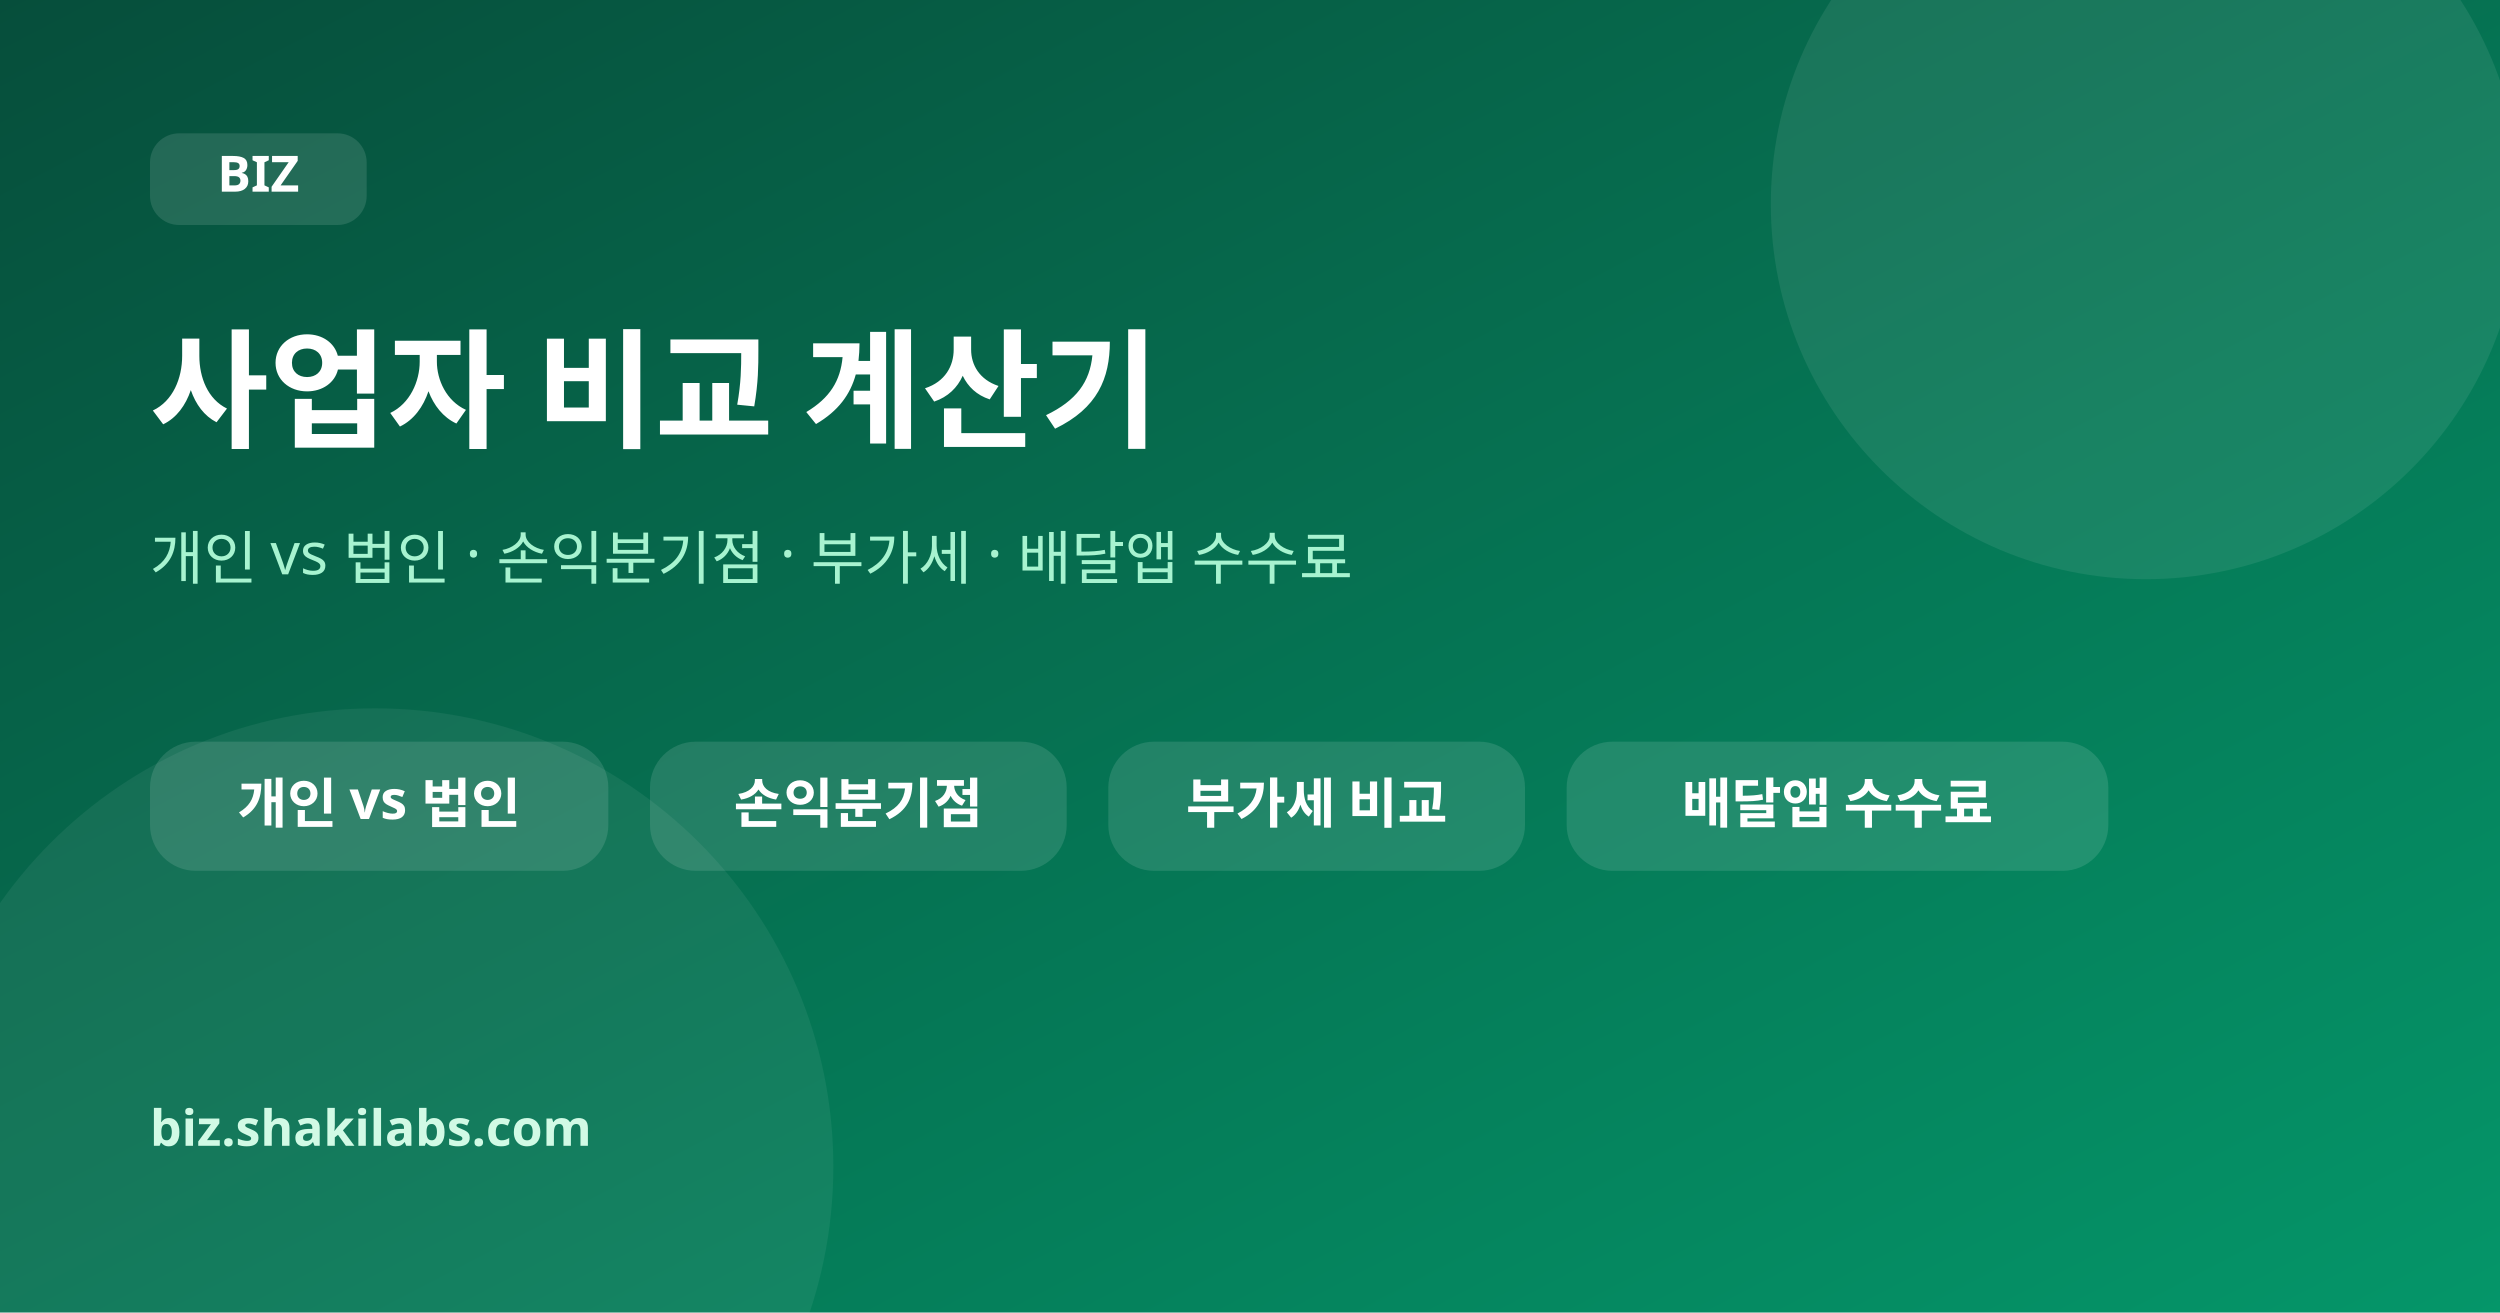
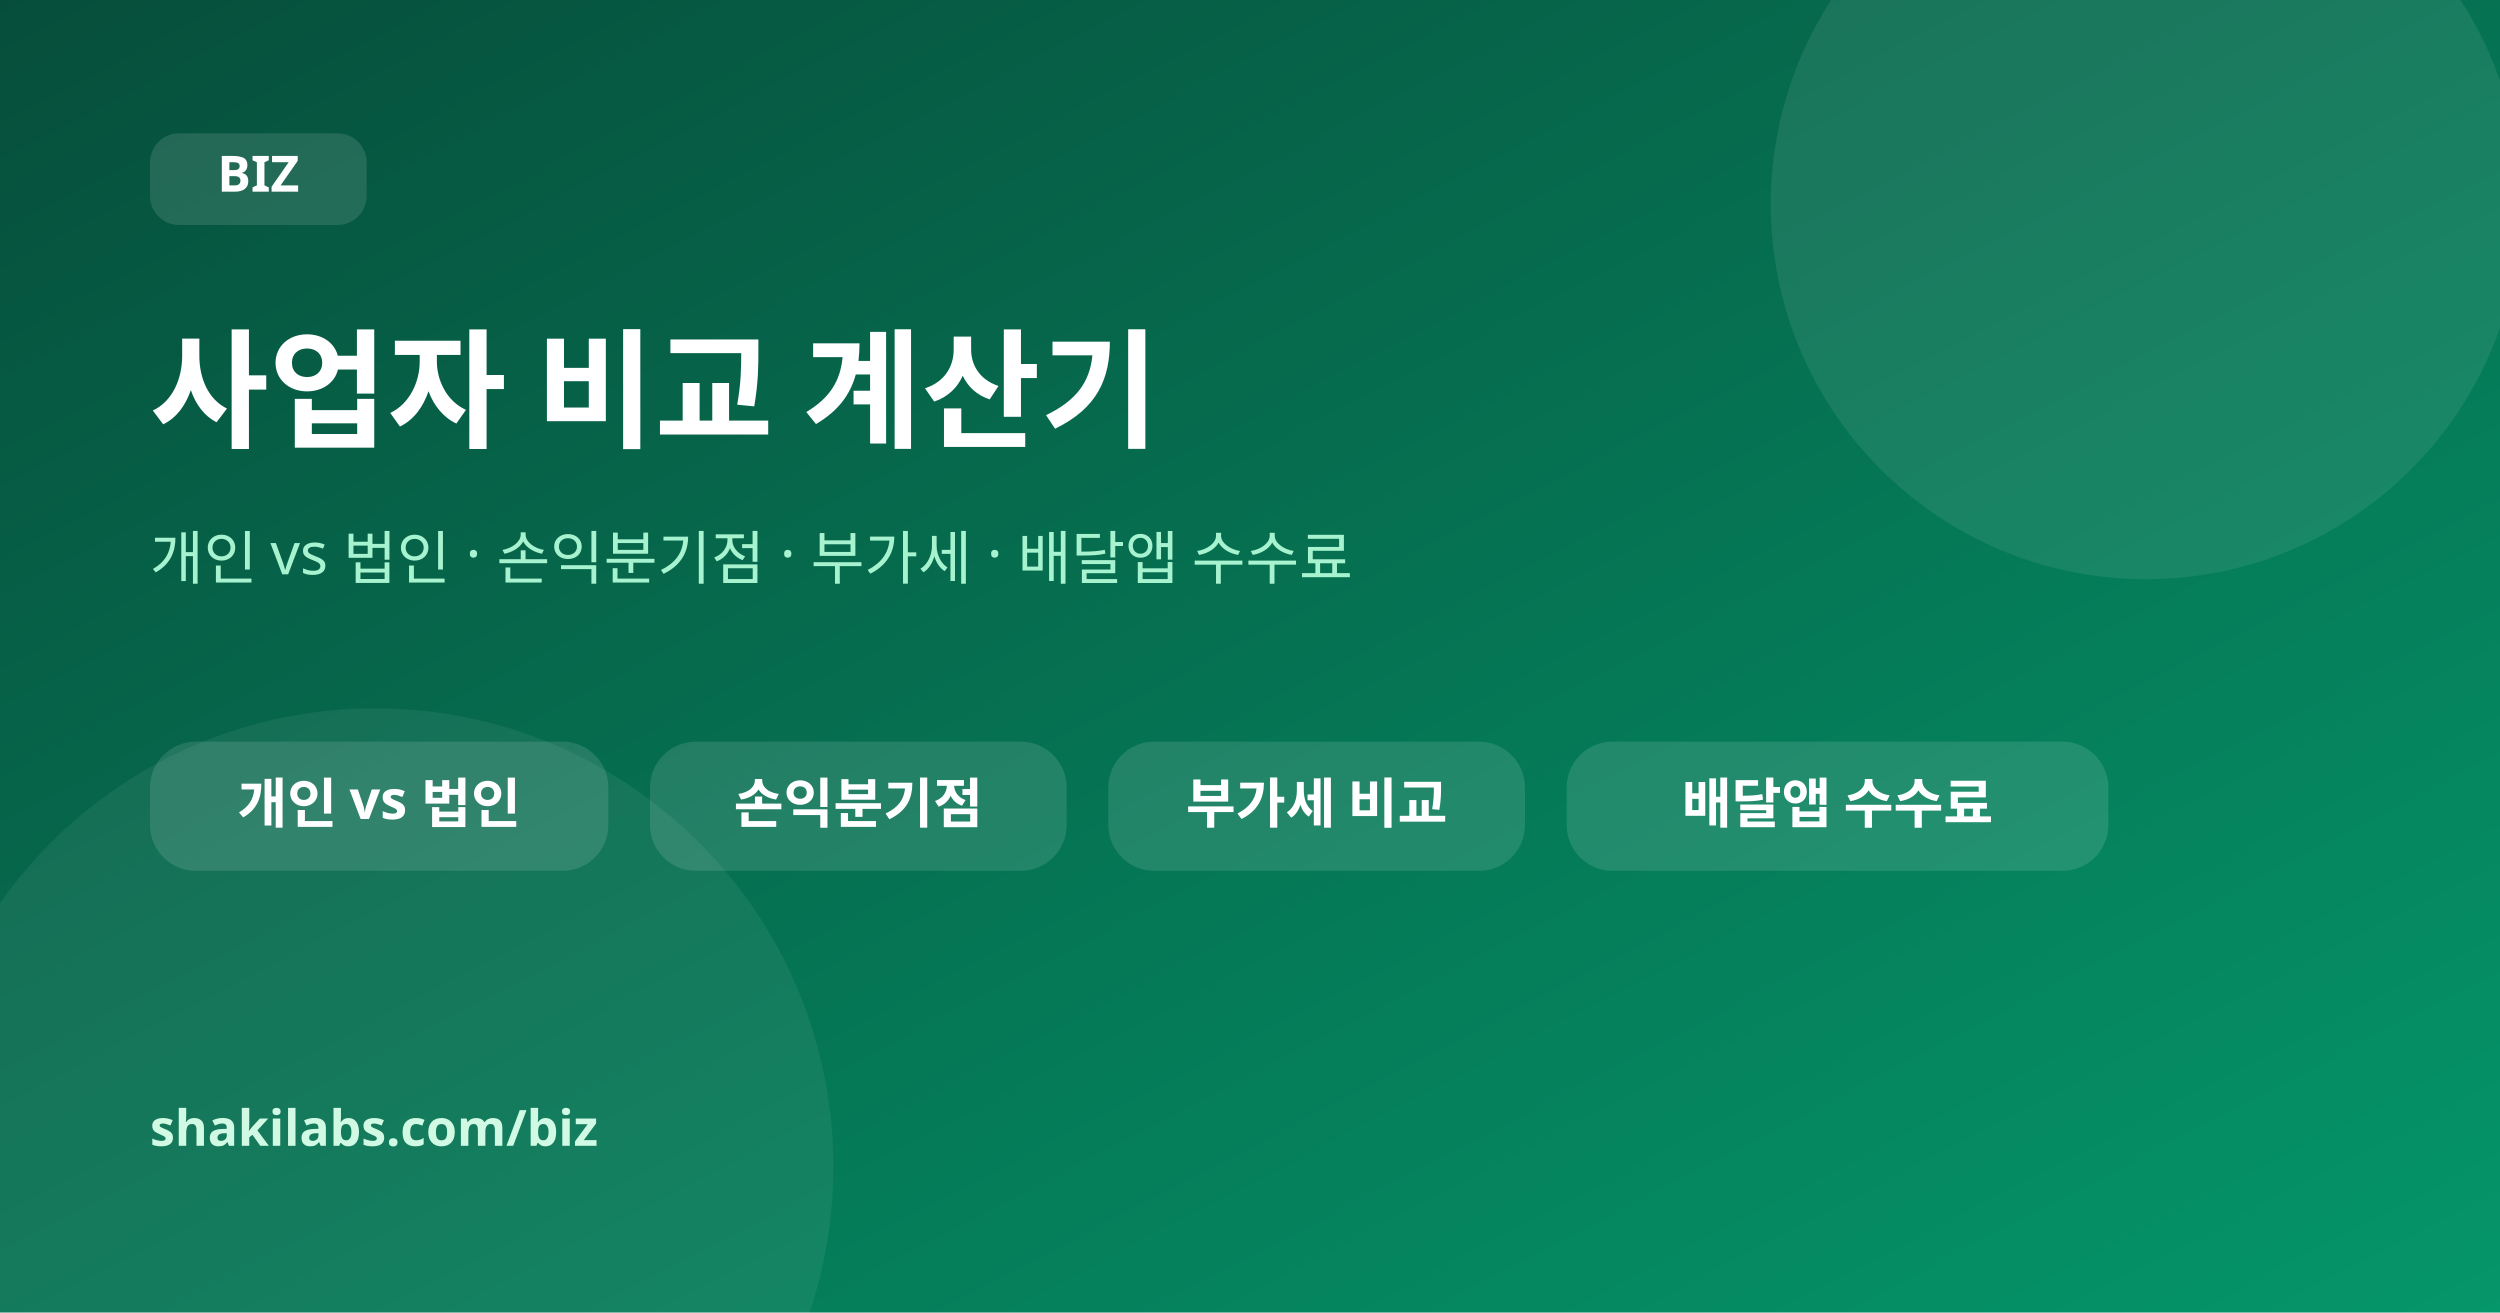
<svg xmlns="http://www.w3.org/2000/svg" viewBox="0 0 1200 630">
  <defs>
    <linearGradient id="bg" x1="0%" x2="100%" y1="0%" y2="100%">
      <stop offset="0%" stop-color="#064E3B" />
      <stop offset="100%" stop-color="#059669" />
    </linearGradient>
  </defs>
  <rect width="1200" height="630" fill="url(#bg)" />
  <circle cx="1030" cy="98" r="180" fill="rgba(255,255,255,0.08)" />
  <circle cx="180" cy="560" r="220" fill="rgba(255,255,255,0.06)" />
  <rect x="72" y="64" width="104" height="44" rx="14" fill="#ffffff" fill-opacity="0.12" />
  <text x="124" y="92" fill="#ffffff" font-family="Pretendard, sans-serif" font-size="24" font-weight="800" text-anchor="middle">BIZ</text>
  <text x="72" y="210" fill="#ffffff" font-family="Pretendard, sans-serif" font-size="62" font-weight="800">사업자 비교 계산기</text>
  <text x="72" y="278" fill="#A7F3D0" font-family="Pretendard, sans-serif" font-size="28" font-weight="500">
    개인 vs 법인 · 손익분기점 · 부가세 · 배달앱 수수료
  </text>
  <g transform="translate(72 356)">
    <rect width="220" height="62" rx="22" fill="#ffffff" fill-opacity="0.12" />
    <text x="110" y="39" fill="#ffffff" font-family="Pretendard, sans-serif" font-size="26" font-weight="700" text-anchor="middle">개인 vs 법인</text>
  </g>
  <g transform="translate(312 356)">
    <rect width="200" height="62" rx="22" fill="#ffffff" fill-opacity="0.12" />
    <text x="100" y="39" fill="#ffffff" font-family="Pretendard, sans-serif" font-size="26" font-weight="700" text-anchor="middle">손익분기점</text>
  </g>
  <g transform="translate(532 356)">
    <rect width="200" height="62" rx="22" fill="#ffffff" fill-opacity="0.12" />
    <text x="100" y="39" fill="#ffffff" font-family="Pretendard, sans-serif" font-size="26" font-weight="700" text-anchor="middle">부가세 비교</text>
  </g>
  <g transform="translate(752 356)">
    <rect width="260" height="62" rx="22" fill="#ffffff" fill-opacity="0.12" />
    <text x="130" y="39" fill="#ffffff" font-family="Pretendard, sans-serif" font-size="26" font-weight="700" text-anchor="middle">배달앱 수수료</text>
  </g>
  <text x="72" y="550" fill="#D1FAE5" font-family="Pretendard, sans-serif" font-size="24" font-weight="600">
-     biz.shakilabs.com
+     shakilabs.com/biz
  </text>
</svg>
